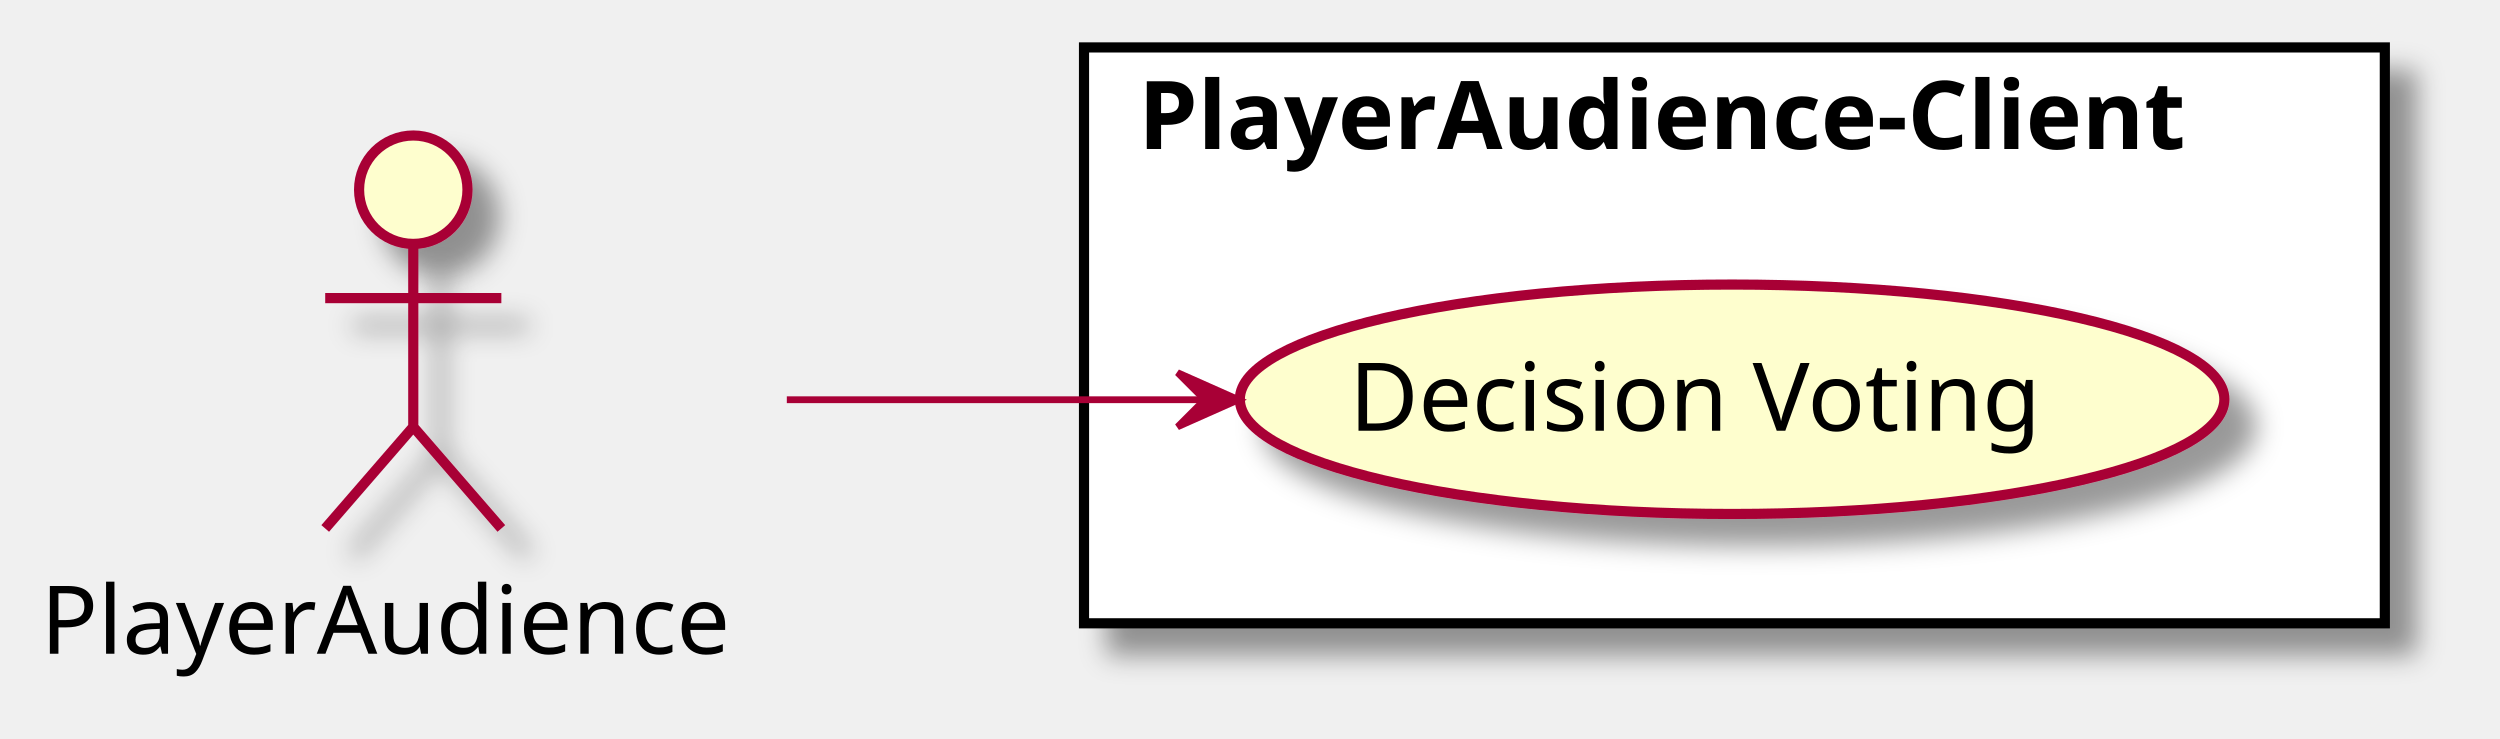
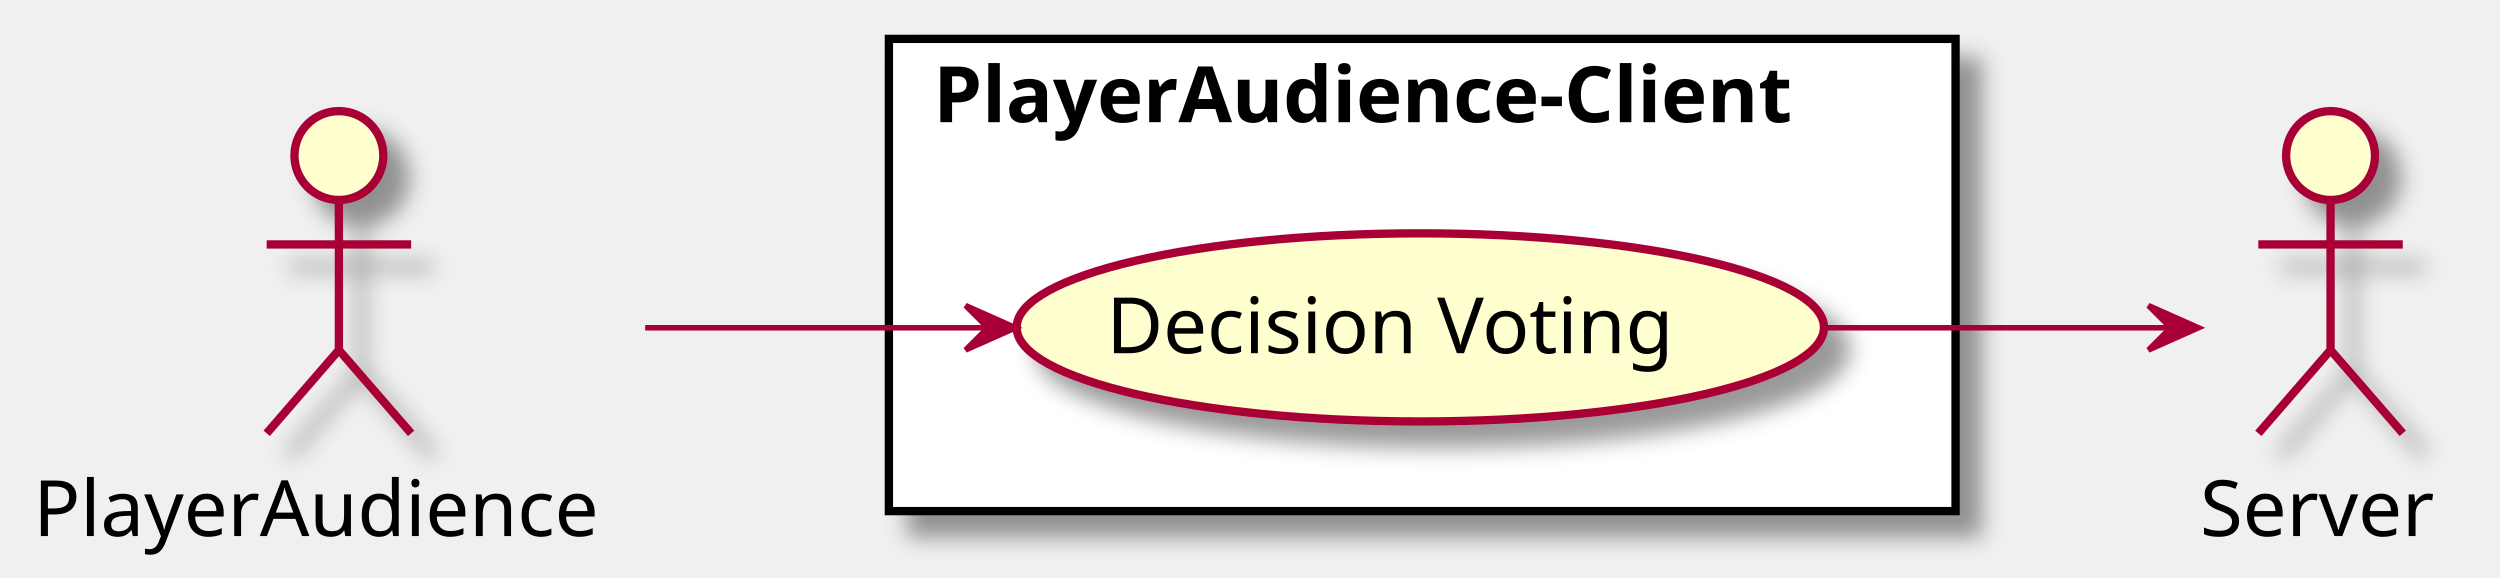
- <svg xmlns="http://www.w3.org/2000/svg" contentScriptType="application/ecmascript" contentStyleType="text/css" height="109px" preserveAspectRatio="none" style="width:369px;height:109px;" version="1.1" viewBox="0 0 369 109" width="369px" zoomAndPan="magnify">
+ <svg xmlns="http://www.w3.org/2000/svg" contentScriptType="application/ecmascript" contentStyleType="text/css" height="104px" preserveAspectRatio="none" style="width:450px;height:104px;" version="1.1" viewBox="0 0 450 104" width="450px" zoomAndPan="magnify">
  <defs>
-     <filter height="300%" id="fo5hjvbjpofua" width="300%" x="-1" y="-1">
+     <filter height="300%" id="fgxrqc6qny2lj" width="300%" x="-1" y="-1">
      <feGaussianBlur result="blurOut" stdDeviation="2.0" />
      <feColorMatrix in="blurOut" result="blurOut2" type="matrix" values="0 0 0 0 0 0 0 0 0 0 0 0 0 0 0 0 0 0 .4 0" />
      <feOffset dx="4.0" dy="4.0" in="blurOut2" result="blurOut3" />
      <feBlend in="SourceGraphic" in2="blurOut3" mode="normal" />
    </filter>
  </defs>
  <g>
-     <rect fill="#FFFFFF" filter="url(#fo5hjvbjpofua)" height="85" style="stroke: #000000; stroke-width: 1.5;" width="192" x="160" y="7" />
+     <rect fill="#FFFFFF" filter="url(#fgxrqc6qny2lj)" height="85" style="stroke: #000000; stroke-width: 1.5;" width="192" x="160" y="7" />
    <text fill="#000000" font-family="sans-serif" font-size="14" font-weight="bold" lengthAdjust="spacingAndGlyphs" textLength="176" x="168" y="21.995">PlayerAudience-Client</text>
-     <ellipse cx="255.658" cy="58.931" fill="#FEFECE" filter="url(#fo5hjvbjpofua)" rx="72.658" ry="16.931" style="stroke: #A80036; stroke-width: 1.5;" />
+     <ellipse cx="255.658" cy="58.931" fill="#FEFECE" filter="url(#fgxrqc6qny2lj)" rx="72.658" ry="16.931" style="stroke: #A80036; stroke-width: 1.5;" />
    <text fill="#000000" font-family="sans-serif" font-size="14" lengthAdjust="spacingAndGlyphs" textLength="113" x="199.158" y="63.58">Decision Voting</text>
-     <ellipse cx="61" cy="28" fill="#FEFECE" filter="url(#fo5hjvbjpofua)" rx="8" ry="8" style="stroke: #A80036; stroke-width: 1.5;" />
-     <path d="M61,36 L61,63 M48,44 L74,44 M61,63 L48,78 M61,63 L74,78 " fill="none" filter="url(#fo5hjvbjpofua)" style="stroke: #A80036; stroke-width: 1.5;" />
+     <ellipse cx="61" cy="28" fill="#FEFECE" filter="url(#fgxrqc6qny2lj)" rx="8" ry="8" style="stroke: #A80036; stroke-width: 1.5;" />
+     <path d="M61,36 L61,63 M48,44 L74,44 M61,63 L48,78 M61,63 L74,78 " fill="none" filter="url(#fgxrqc6qny2lj)" style="stroke: #A80036; stroke-width: 1.5;" />
    <text fill="#000000" font-family="sans-serif" font-size="14" lengthAdjust="spacingAndGlyphs" textLength="110" x="6" y="96.495">PlayerAudience</text>
+     <ellipse cx="419.5" cy="28" fill="#FEFECE" filter="url(#fgxrqc6qny2lj)" rx="8" ry="8" style="stroke: #A80036; stroke-width: 1.5;" />
+     <path d="M419.5,36 L419.5,63 M406.5,44 L432.5,44 M419.5,63 L406.5,78 M419.5,63 L432.5,78 " fill="none" filter="url(#fgxrqc6qny2lj)" style="stroke: #A80036; stroke-width: 1.5;" />
+     <text fill="#000000" font-family="sans-serif" font-size="14" lengthAdjust="spacingAndGlyphs" textLength="47" x="396" y="96.495">Server</text>
    <path d="M116.134,59 C135.202,59 157.017,59 177.601,59 " fill="none" id="AUDC-to-PE" style="stroke: #A80036; stroke-width: 1.0;" />
    <polygon fill="#A80036" points="182.805,59,173.805,55,177.805,59,173.805,63,182.805,59" style="stroke: #A80036; stroke-width: 1.0;" />
+     <path d="M328.027,59 C350.15,59 373.228,59 390.539,59 " fill="none" id="PE-to-se" style="stroke: #A80036; stroke-width: 1.0;" />
+     <polygon fill="#A80036" points="395.719,59,386.719,55,390.719,59,386.719,63,395.719,59" style="stroke: #A80036; stroke-width: 1.0;" />
  </g>
</svg>
